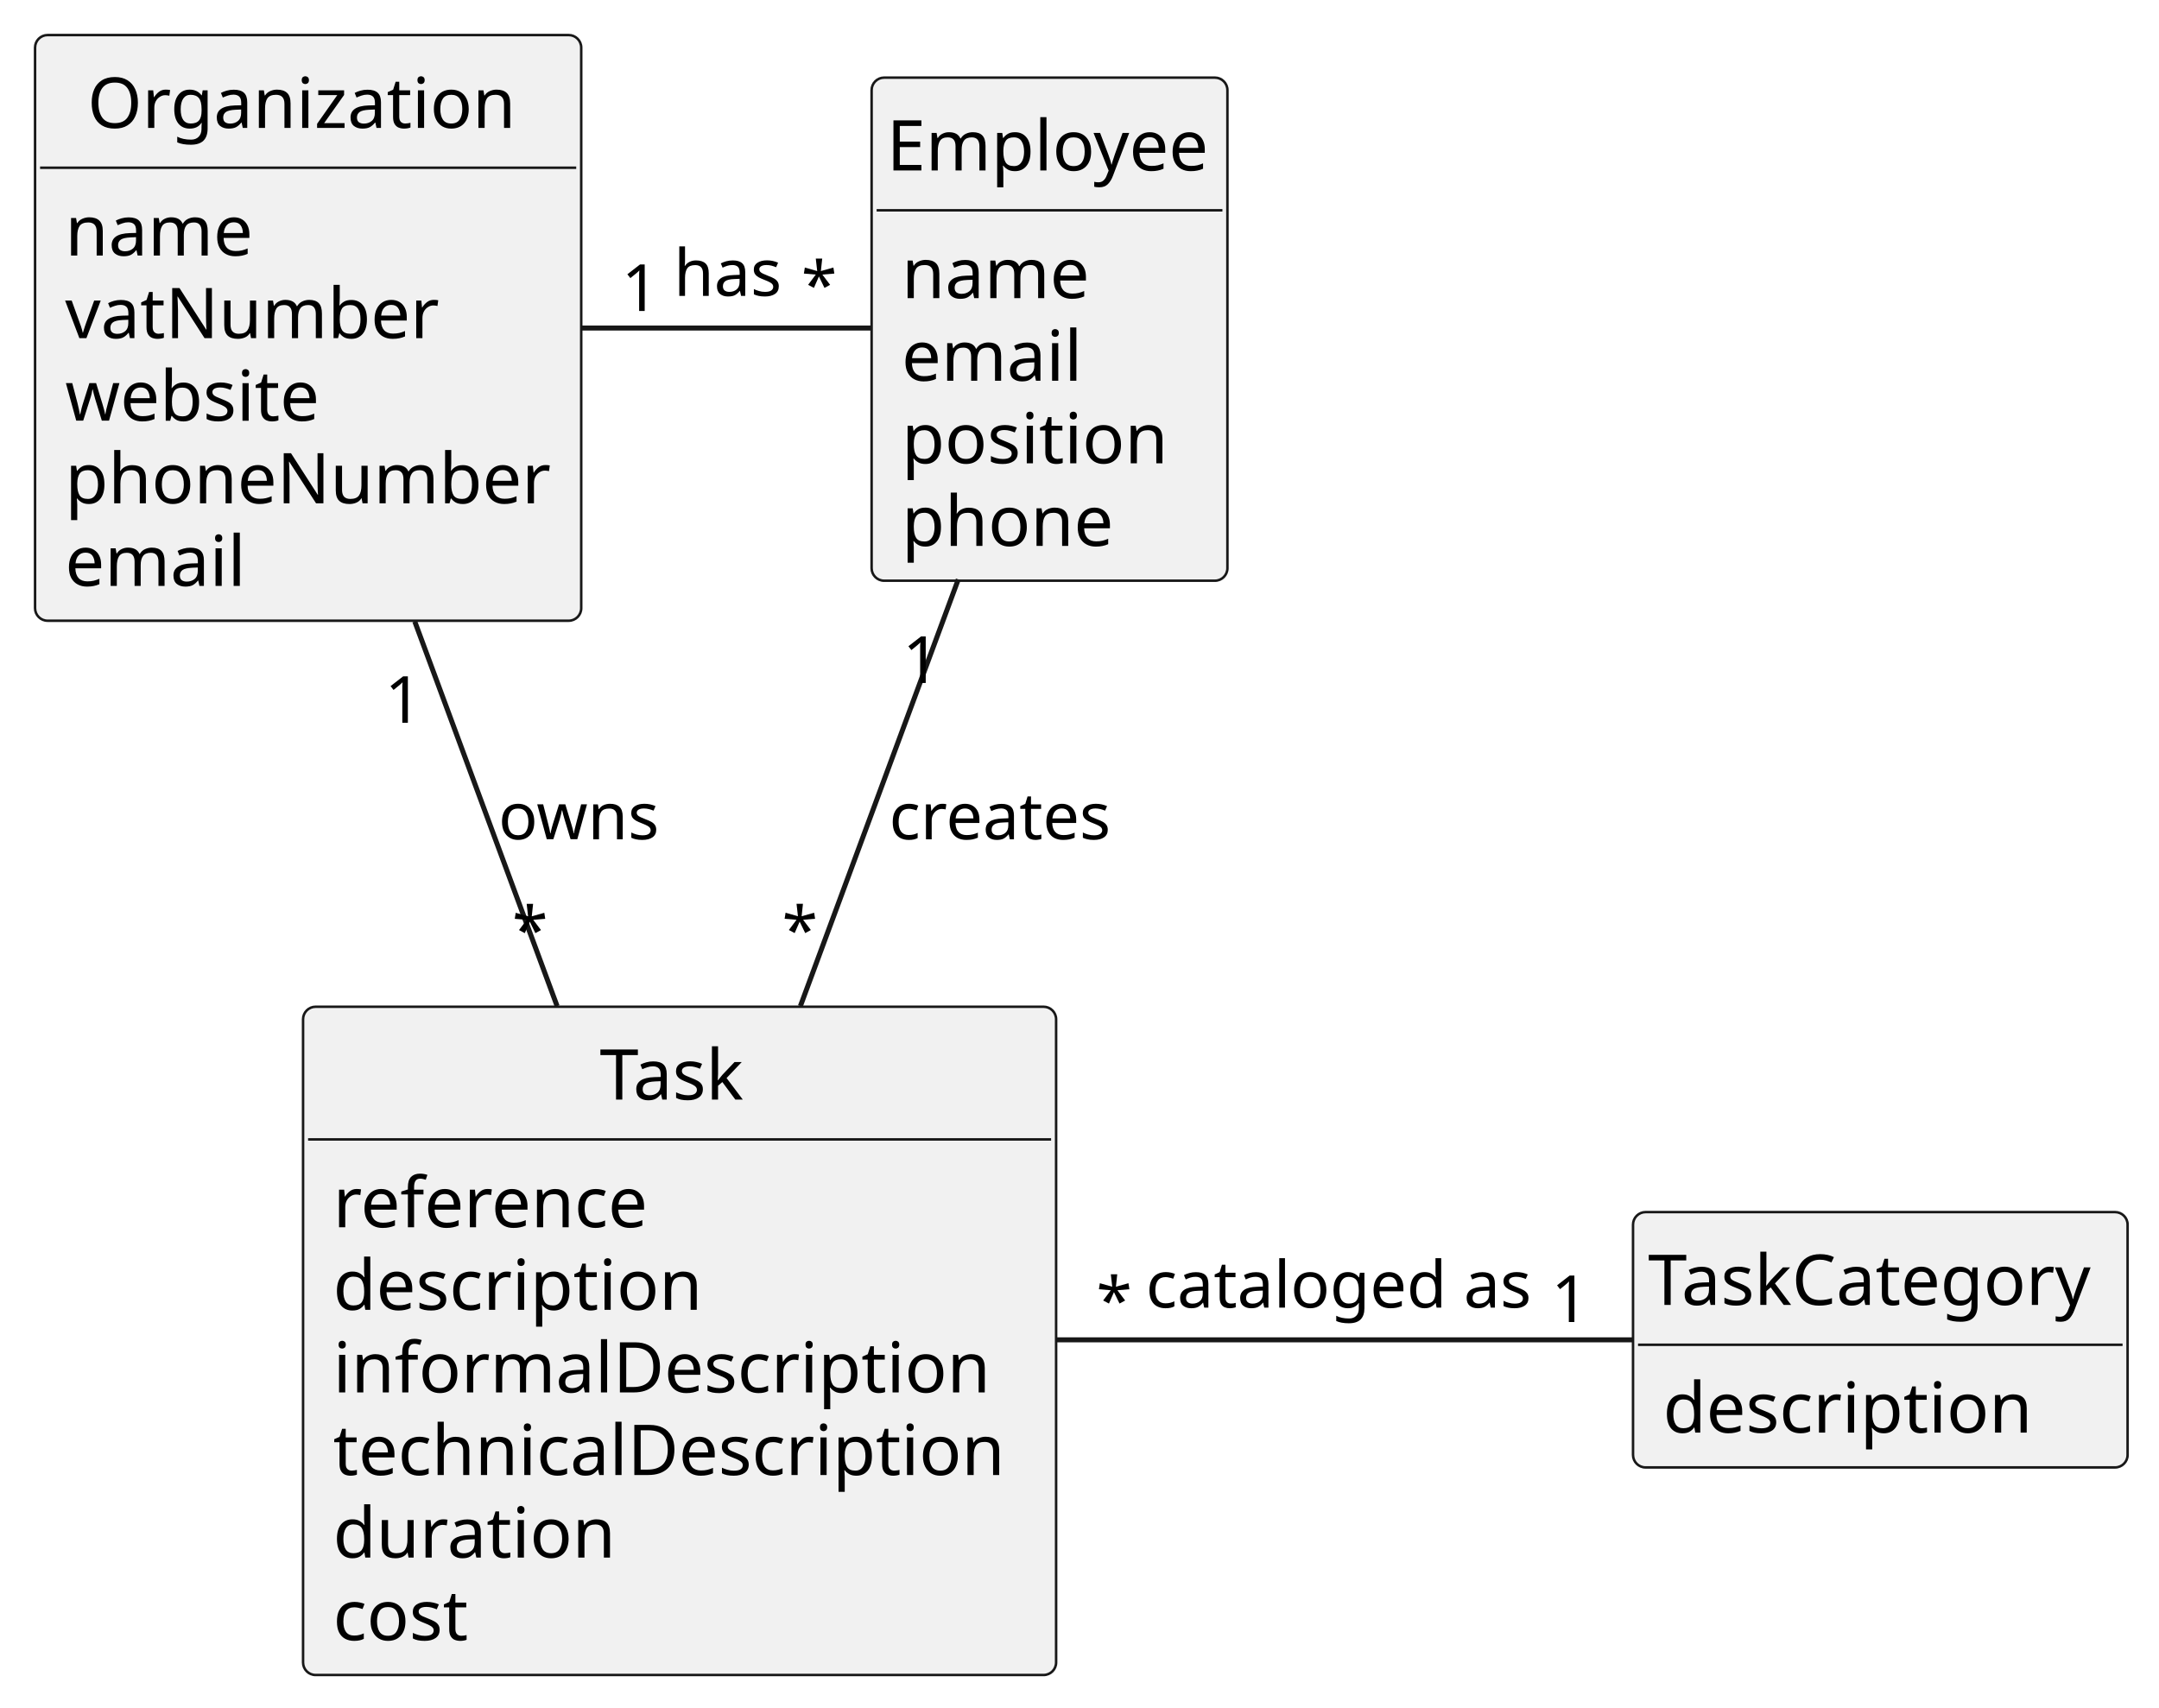
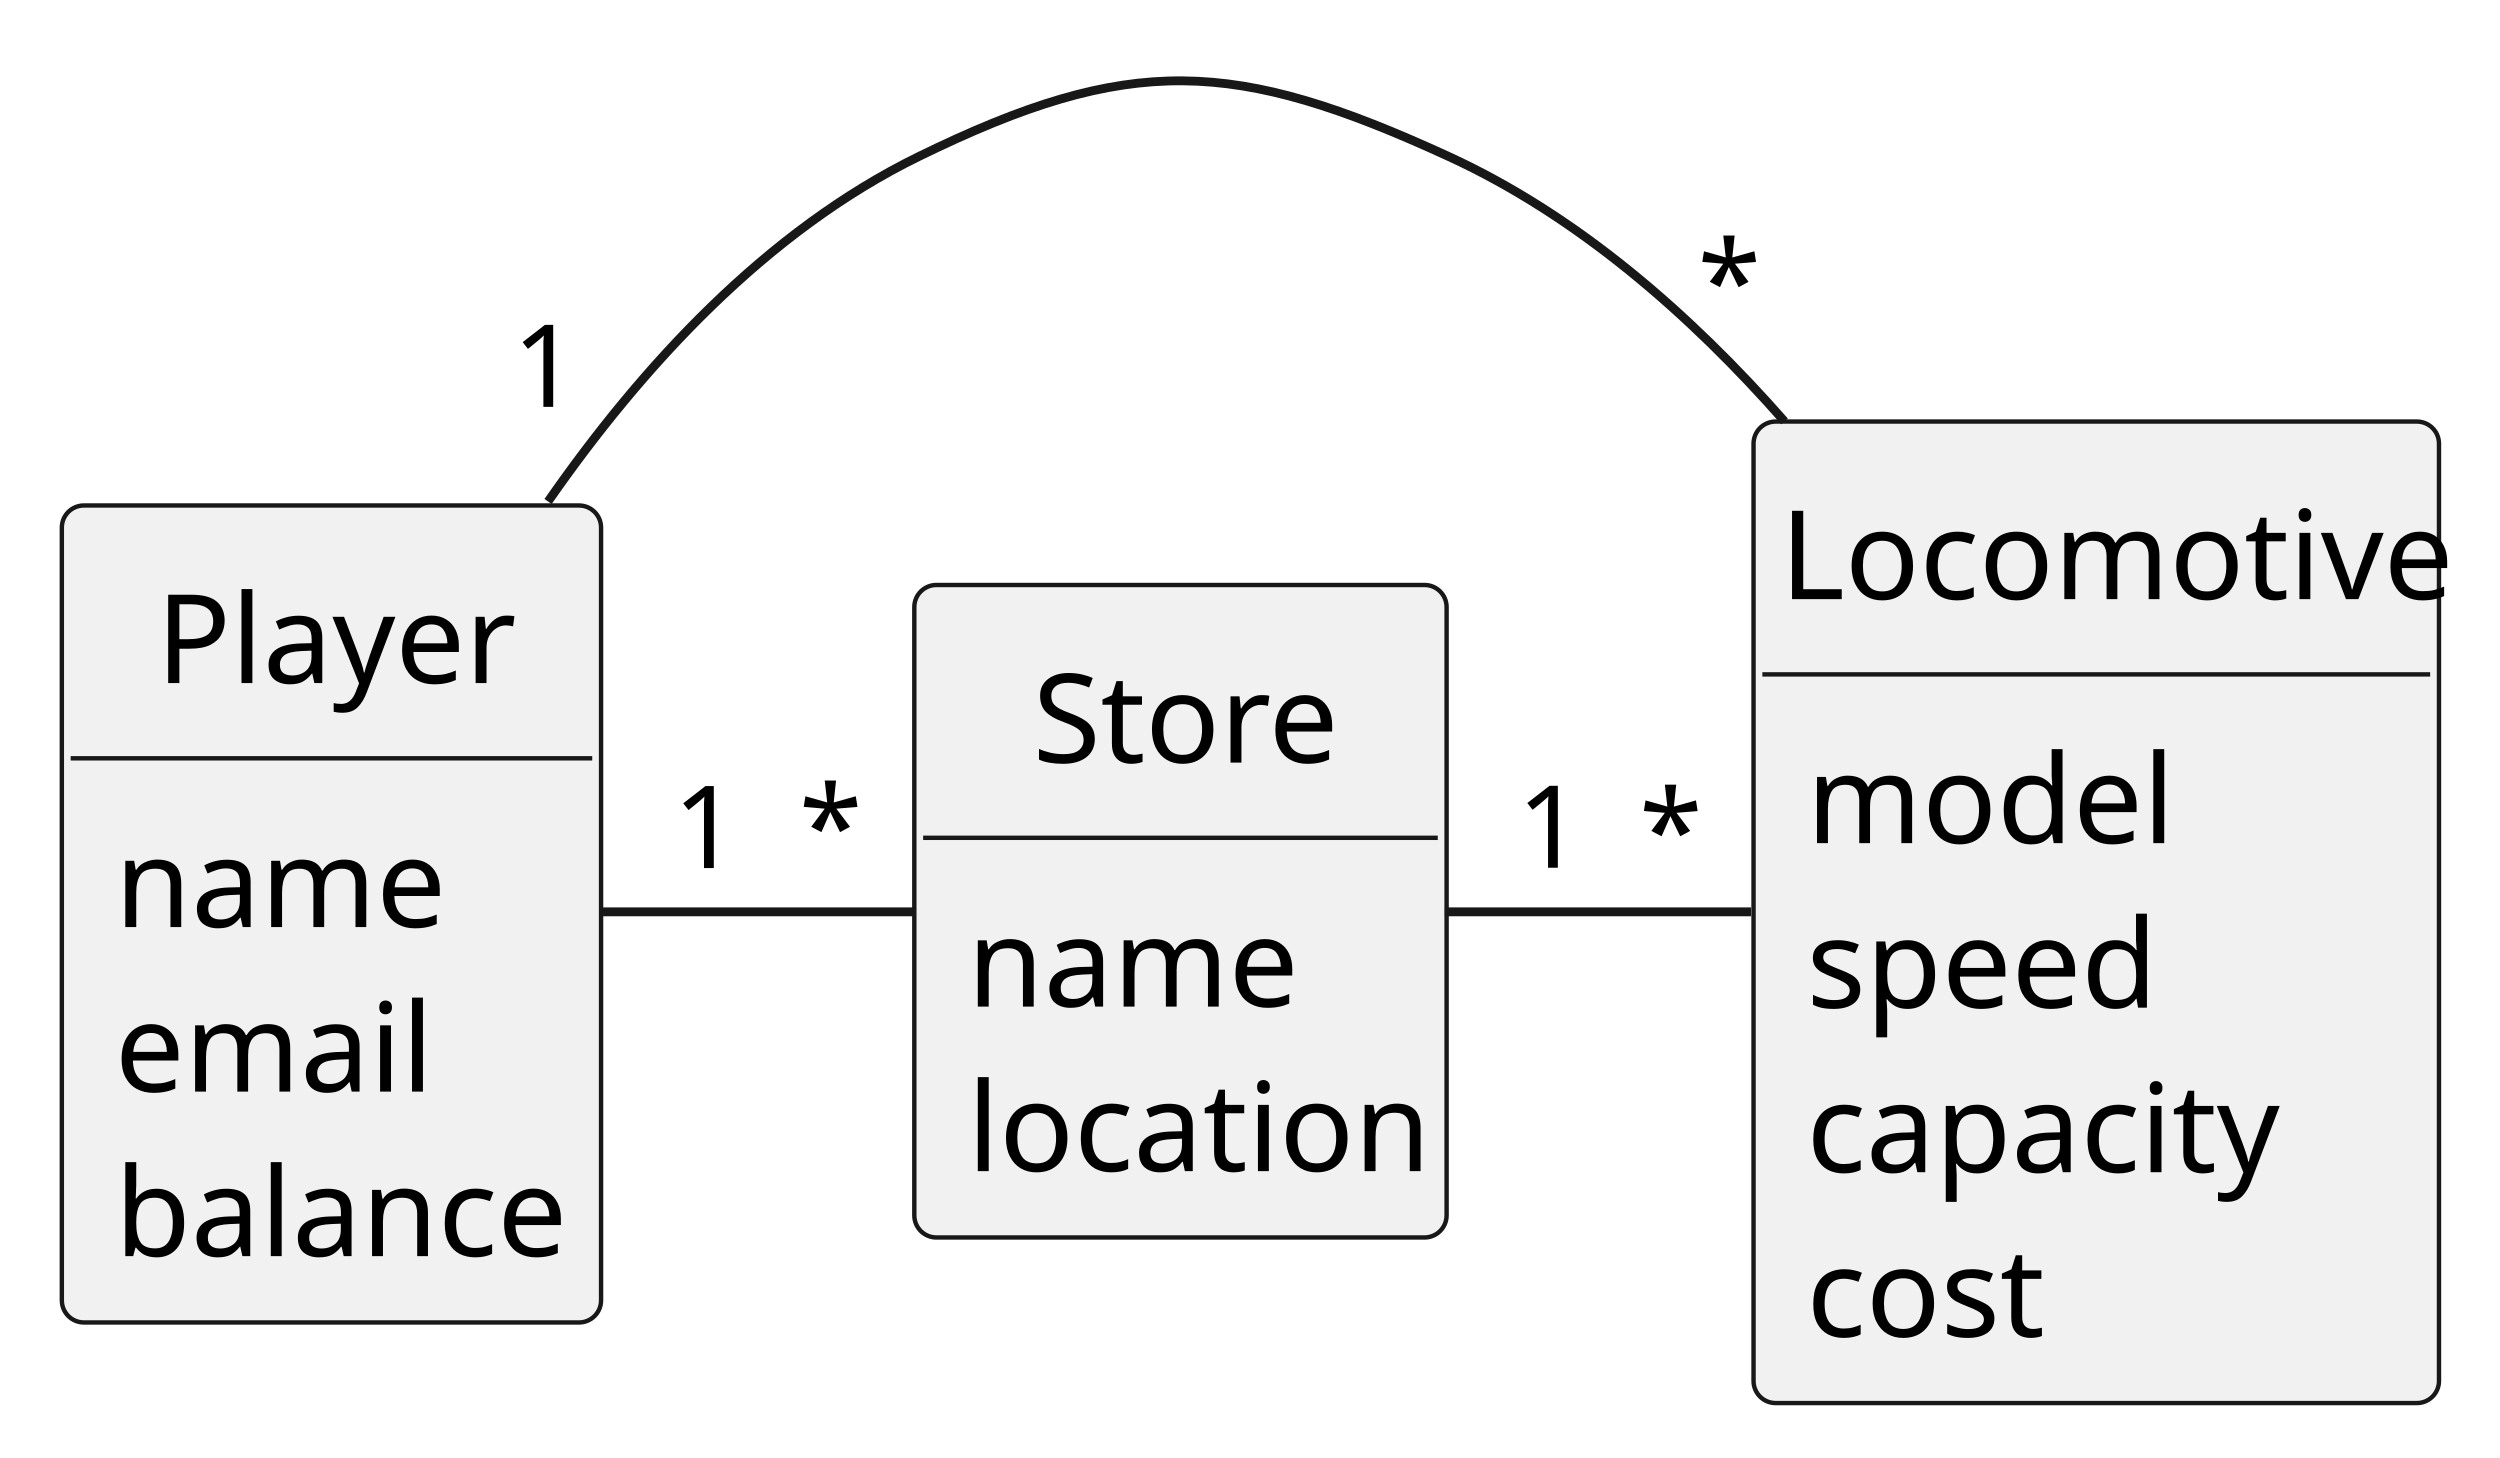
- <svg xmlns="http://www.w3.org/2000/svg" contentStyleType="text/css" height="341px" preserveAspectRatio="none" style="width:431px;height:341px;background:#FFFFFF;" version="1.1" viewBox="0 0 431 341" width="431px" zoomAndPan="magnify">
+ <svg xmlns="http://www.w3.org/2000/svg" contentStyleType="text/css" height="165px" preserveAspectRatio="none" style="width:283px;height:165px;background:#FFFFFF;" version="1.1" viewBox="0 0 283 165" width="283px" zoomAndPan="magnify">
  <defs />
  <g>
-     <g id="elem_Organization">
-       <rect codeLine="14" fill="#F1F1F1" height="116.93" id="Organization" rx="2.5" ry="2.5" style="stroke:#181818;stroke-width:0.5;" width="109.029" x="7" y="7" />
-       <text fill="#000000" font-family="sans-serif" font-size="14" lengthAdjust="spacing" textLength="88.129" x="17.45" y="25.535">Organization</text>
-       <line style="stroke:#181818;stroke-width:0.5;" x1="8" x2="115.029" y1="33.488" y2="33.488" />
-       <text fill="#000000" font-family="sans-serif" font-size="14" lengthAdjust="spacing" textLength="37.29" x="13" y="51.023">name</text>
-       <text fill="#000000" font-family="sans-serif" font-size="14" lengthAdjust="spacing" textLength="74.655" x="13" y="67.512">vatNumber</text>
-       <text fill="#000000" font-family="sans-serif" font-size="14" lengthAdjust="spacing" textLength="51.618" x="13" y="84">website</text>
-       <text fill="#000000" font-family="sans-serif" font-size="14" lengthAdjust="spacing" textLength="97.029" x="13" y="100.488">phoneNumber</text>
-       <text fill="#000000" font-family="sans-serif" font-size="14" lengthAdjust="spacing" textLength="36.695" x="13" y="116.977">email</text>
+     <g id="elem_Locomotive">
+       <rect codeLine="10" fill="#F1F1F1" height="111.106" id="Locomotive" rx="2.5" ry="2.5" style="stroke:#181818;stroke-width:0.5;" width="77.593" x="198.5" y="47.72" />
+       <text fill="#000000" font-family="sans-serif" font-size="14" lengthAdjust="spacing" textLength="71.593" x="201.5" y="67.827">Locomotive</text>
+       <line style="stroke:#181818;stroke-width:0.5;" x1="199.5" x2="275.093" y1="76.341" y2="76.341" />
+       <text fill="#000000" font-family="sans-serif" font-size="14" lengthAdjust="spacing" textLength="38.131" x="204.5" y="95.448">model</text>
+       <text fill="#000000" font-family="sans-serif" font-size="14" lengthAdjust="spacing" textLength="38.145" x="204.5" y="114.07">speed</text>
+       <text fill="#000000" font-family="sans-serif" font-size="14" lengthAdjust="spacing" textLength="51.358" x="204.5" y="132.691">capacity</text>
+       <text fill="#000000" font-family="sans-serif" font-size="14" lengthAdjust="spacing" textLength="25.676" x="204.5" y="151.312">cost</text>
    </g>
-     <g id="elem_Task">
-       <rect codeLine="22" fill="#F1F1F1" height="133.418" id="Task" rx="2.5" ry="2.5" style="stroke:#181818;stroke-width:0.5;" width="150.332" x="60.5" y="201" />
-       <text fill="#000000" font-family="sans-serif" font-size="14" lengthAdjust="spacing" textLength="31.903" x="119.714" y="219.535">Task</text>
-       <line style="stroke:#181818;stroke-width:0.5;" x1="61.5" x2="209.832" y1="227.488" y2="227.488" />
-       <text fill="#000000" font-family="sans-serif" font-size="14" lengthAdjust="spacing" textLength="63.663" x="66.5" y="245.023">reference</text>
-       <text fill="#000000" font-family="sans-serif" font-size="14" lengthAdjust="spacing" textLength="76.077" x="66.5" y="261.512">description</text>
-       <text fill="#000000" font-family="sans-serif" font-size="14" lengthAdjust="spacing" textLength="134.811" x="66.5" y="278">informalDescription</text>
-       <text fill="#000000" font-family="sans-serif" font-size="14" lengthAdjust="spacing" textLength="138.332" x="66.5" y="294.488">technicalDescription</text>
-       <text fill="#000000" font-family="sans-serif" font-size="14" lengthAdjust="spacing" textLength="57.531" x="66.5" y="310.977">duration</text>
-       <text fill="#000000" font-family="sans-serif" font-size="14" lengthAdjust="spacing" textLength="28.144" x="66.5" y="327.465">cost</text>
+     <g id="elem_Player">
+       <rect codeLine="17" fill="#F1F1F1" height="92.484" id="Player" rx="2.5" ry="2.5" style="stroke:#181818;stroke-width:0.5;" width="61.041" x="7" y="57.22" />
+       <text fill="#000000" font-family="sans-serif" font-size="14" lengthAdjust="spacing" textLength="39.683" x="17.679" y="77.327">Player</text>
+       <line style="stroke:#181818;stroke-width:0.5;" x1="8" x2="67.041" y1="85.841" y2="85.841" />
+       <text fill="#000000" font-family="sans-serif" font-size="14" lengthAdjust="spacing" textLength="35.02" x="13" y="104.948">name</text>
+       <text fill="#000000" font-family="sans-serif" font-size="14" lengthAdjust="spacing" textLength="33.455" x="13" y="123.57">email</text>
+       <text fill="#000000" font-family="sans-serif" font-size="14" lengthAdjust="spacing" textLength="49.041" x="13" y="142.191">balance</text>
    </g>
-     <g id="elem_TaskCategory">
-       <rect codeLine="31" fill="#F1F1F1" height="50.977" id="TaskCategory" rx="2.5" ry="2.5" style="stroke:#181818;stroke-width:0.5;" width="98.73" x="326" y="242" />
-       <text fill="#000000" font-family="sans-serif" font-size="14" lengthAdjust="spacing" textLength="92.73" x="329" y="260.535">TaskCategory</text>
-       <line style="stroke:#181818;stroke-width:0.5;" x1="327" x2="423.729" y1="268.488" y2="268.488" />
-       <text fill="#000000" font-family="sans-serif" font-size="14" lengthAdjust="spacing" textLength="76.077" x="332" y="286.023">description</text>
+     <g id="elem_Store">
+       <rect codeLine="23" fill="#F1F1F1" height="73.863" id="Store" rx="2.5" ry="2.5" style="stroke:#181818;stroke-width:0.5;" width="60.255" x="103.5" y="66.22" />
+       <text fill="#000000" font-family="sans-serif" font-size="14" lengthAdjust="spacing" textLength="33.462" x="116.897" y="86.327">Store</text>
+       <line style="stroke:#181818;stroke-width:0.5;" x1="104.5" x2="162.755" y1="94.841" y2="94.841" />
+       <text fill="#000000" font-family="sans-serif" font-size="14" lengthAdjust="spacing" textLength="35.02" x="109.5" y="113.948">name</text>
+       <text fill="#000000" font-family="sans-serif" font-size="14" lengthAdjust="spacing" textLength="48.255" x="109.5" y="132.57">location</text>
    </g>
-     <g id="elem_Employee">
-       <rect codeLine="35" fill="#F1F1F1" height="100.441" id="Employee" rx="2.5" ry="2.5" style="stroke:#181818;stroke-width:0.5;" width="71.03" x="174" y="15.5" />
-       <text fill="#000000" font-family="sans-serif" font-size="14" lengthAdjust="spacing" textLength="65.03" x="177" y="34.035">Employee</text>
-       <line style="stroke:#181818;stroke-width:0.5;" x1="175" x2="244.03" y1="41.988" y2="41.988" />
-       <text fill="#000000" font-family="sans-serif" font-size="14" lengthAdjust="spacing" textLength="37.29" x="180" y="59.523">name</text>
-       <text fill="#000000" font-family="sans-serif" font-size="14" lengthAdjust="spacing" textLength="36.695" x="180" y="76.012">email</text>
-       <text fill="#000000" font-family="sans-serif" font-size="14" lengthAdjust="spacing" textLength="55.166" x="180" y="92.5">position</text>
-       <text fill="#000000" font-family="sans-serif" font-size="14" lengthAdjust="spacing" textLength="42.588" x="180" y="108.988">phone</text>
+     <g id="link_Player_Locomotive">
+       <path codeLine="28" d="M62.04,56.77 C72.71,41.43 86.77,26.15 104,17.72 C127.96,6 139.76,6.59 164,17.72 C178.59,24.42 191.37,35.6 202.01,47.7 " fill="none" id="Player-Locomotive" style="stroke:#181818;stroke-width:1.0;" />
+       <text fill="#000000" font-family="sans-serif" font-size="13" lengthAdjust="spacing" textLength="7.23" x="58.012" y="46.057">1</text>
+       <text fill="#000000" font-family="sans-serif" font-size="13" lengthAdjust="spacing" textLength="5.059" x="192.172" y="36.538">*</text>
    </g>
-     <g id="link_Organization_Employee">
-       <path codeLine="42" d="M116.19,65.5 C135.46,65.5 156.6,65.5 173.89,65.5 " fill="none" id="Organization-Employee" style="stroke:#181818;stroke-width:1.0;" />
-       <text fill="#000000" font-family="sans-serif" font-size="13" lengthAdjust="spacing" textLength="21.874" x="134.5" y="59.068">has</text>
-       <text fill="#000000" font-family="sans-serif" font-size="13" lengthAdjust="spacing" textLength="8.22" x="124.089" y="62.086">1</text>
-       <text fill="#000000" font-family="sans-serif" font-size="13" lengthAdjust="spacing" textLength="6.265" x="159.951" y="61.508">*</text>
+     <g id="link_Store_Locomotive">
+       <path codeLine="29" d="M163.56,103.22 C175.12,103.22 186.67,103.22 198.22,103.22 " fill="none" id="Store-Locomotive" style="stroke:#181818;stroke-width:1.0;" />
+       <text fill="#000000" font-family="sans-serif" font-size="13" lengthAdjust="spacing" textLength="7.23" x="171.737" y="98.229">1</text>
+       <text fill="#000000" font-family="sans-serif" font-size="13" lengthAdjust="spacing" textLength="5.059" x="185.56" y="98.698">*</text>
    </g>
-     <g id="link_Organization_Task">
-       <path codeLine="43" d="M82.8,124.08 C91.69,148.08 102.05,176.09 111.22,200.88 " fill="none" id="Organization-Task" style="stroke:#181818;stroke-width:1.0;" />
-       <text fill="#000000" font-family="sans-serif" font-size="13" lengthAdjust="spacing" textLength="32.697" x="99.5" y="167.568">owns</text>
-       <text fill="#000000" font-family="sans-serif" font-size="13" lengthAdjust="spacing" textLength="8.22" x="76.811" y="144.311">1</text>
-       <text fill="#000000" font-family="sans-serif" font-size="13" lengthAdjust="spacing" textLength="6.265" x="102.233" y="190.336">*</text>
-     </g>
-     <g id="link_Employee_Task">
-       <path codeLine="45" d="M191.3,115.68 C181.8,141.36 170.05,173.12 159.78,200.87 " fill="none" id="Employee-Task" style="stroke:#181818;stroke-width:1.0;" />
-       <text fill="#000000" font-family="sans-serif" font-size="13" lengthAdjust="spacing" textLength="45.132" x="177.5" y="167.568">creates</text>
-       <text fill="#000000" font-family="sans-serif" font-size="13" lengthAdjust="spacing" textLength="8.22" x="180.191" y="136.35">1</text>
-       <text fill="#000000" font-family="sans-serif" font-size="13" lengthAdjust="spacing" textLength="6.265" x="156.104" y="190.325">*</text>
-     </g>
-     <g id="link_Task_TaskCategory">
-       <path codeLine="47" d="M210.78,267.5 C248.31,267.5 292.65,267.5 325.86,267.5 " fill="none" id="Task-TaskCategory" style="stroke:#181818;stroke-width:1.0;" />
-       <text fill="#000000" font-family="sans-serif" font-size="13" lengthAdjust="spacing" textLength="79.073" x="228.75" y="261.068">cataloged as</text>
-       <text fill="#000000" font-family="sans-serif" font-size="13" lengthAdjust="spacing" textLength="6.265" x="218.849" y="264.289">*</text>
-       <text fill="#000000" font-family="sans-serif" font-size="13" lengthAdjust="spacing" textLength="8.22" x="309.684" y="263.945">1</text>
+     <g id="link_Player_Store">
+       <path codeLine="31" d="M68.25,103.22 C79.97,103.22 91.7,103.22 103.42,103.22 " fill="none" id="Player-Store" style="stroke:#181818;stroke-width:1.0;" />
+       <text fill="#000000" font-family="sans-serif" font-size="13" lengthAdjust="spacing" textLength="7.23" x="76.192" y="98.26">1</text>
+       <text fill="#000000" font-family="sans-serif" font-size="13" lengthAdjust="spacing" textLength="5.059" x="90.455" y="98.229">*</text>
    </g>
  </g>
</svg>
